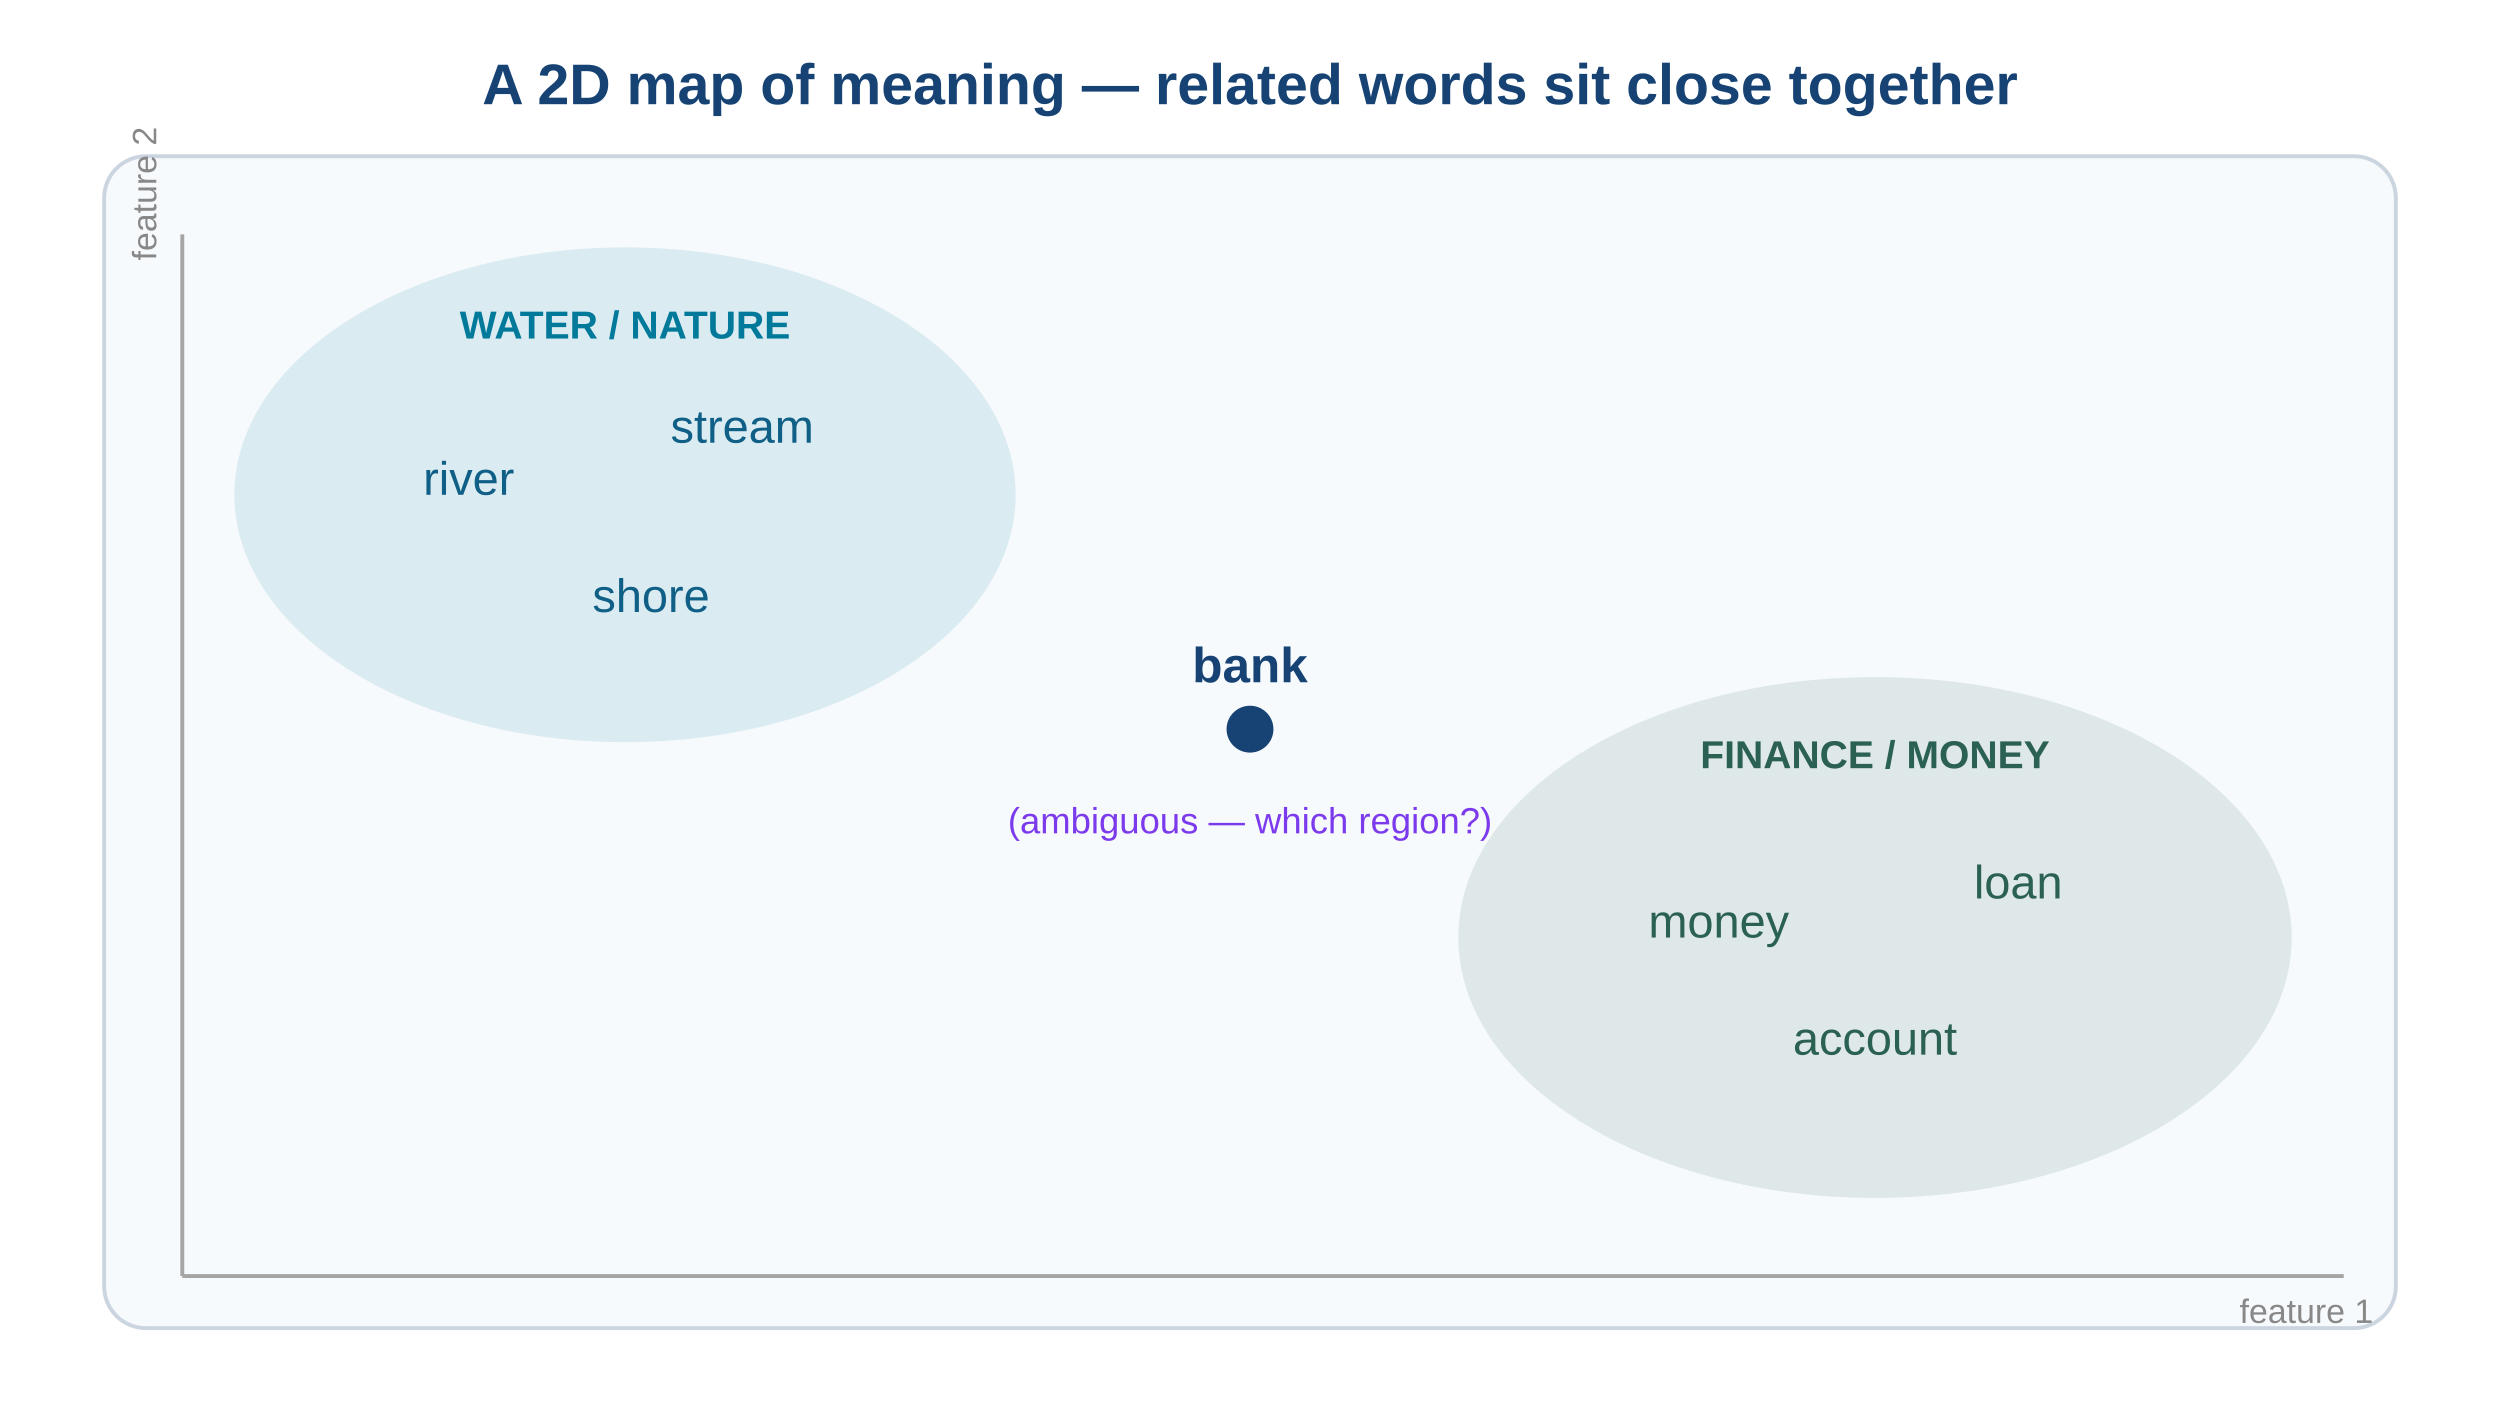
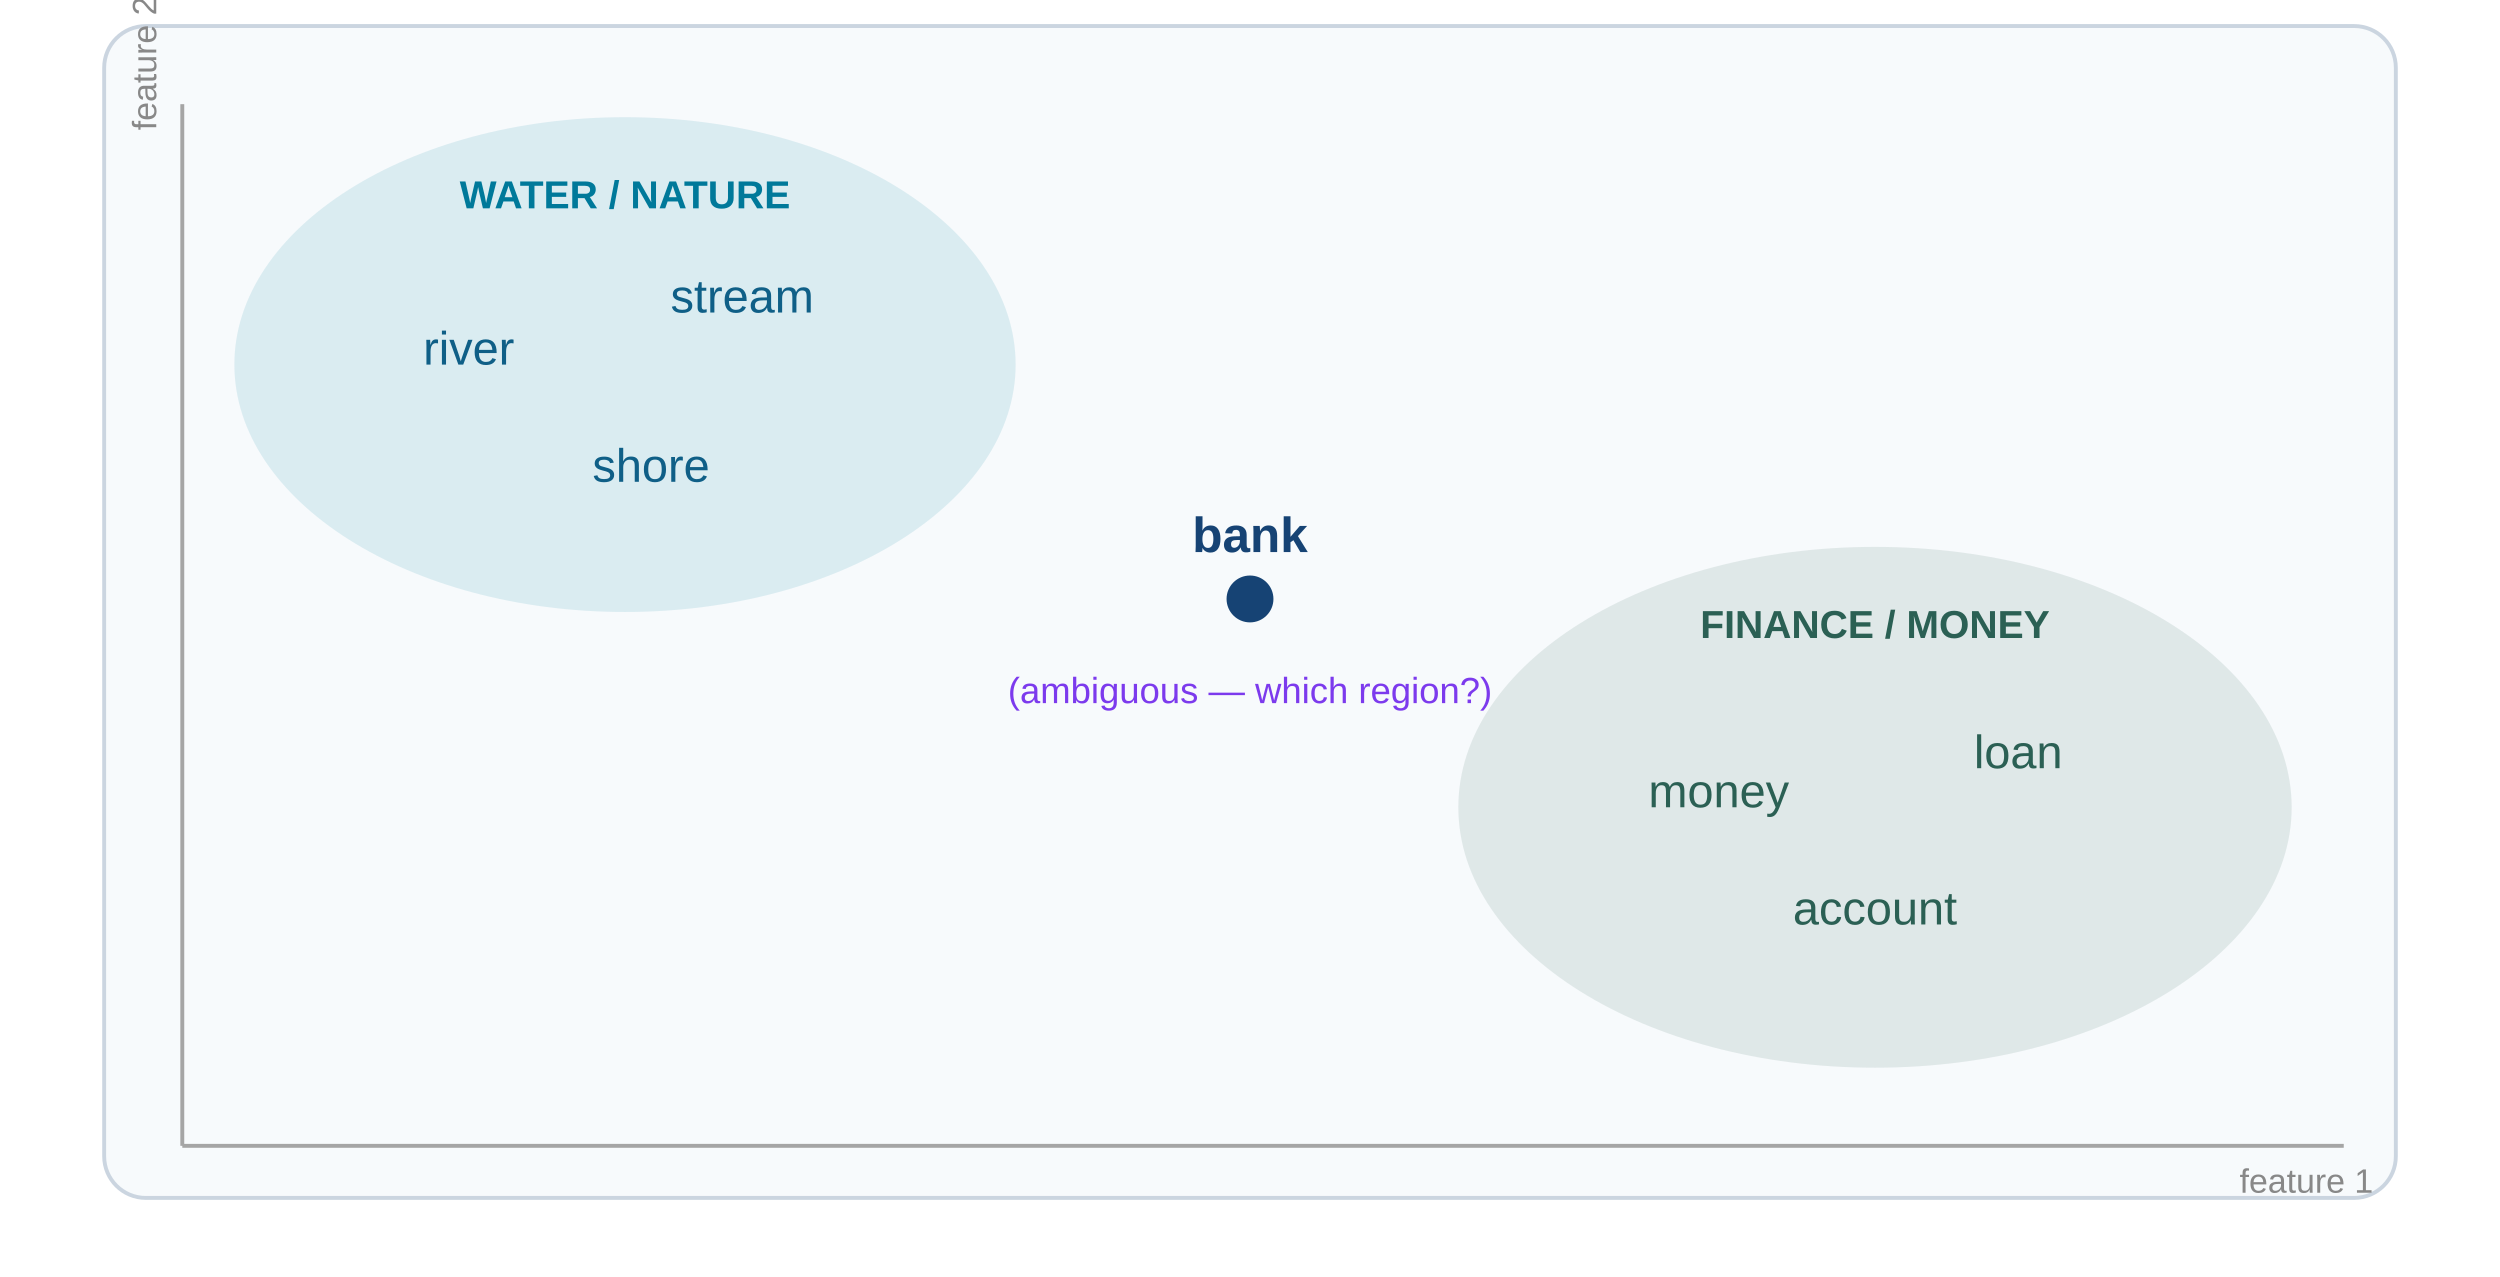
- <svg xmlns="http://www.w3.org/2000/svg" viewBox="0 0 960 540" font-family="Arial, Helvetica, sans-serif">
+ <svg xmlns="http://www.w3.org/2000/svg" viewBox="0 50 960 490" font-family="Arial, Helvetica, sans-serif">
  <rect x="40" y="60" width="880" height="450" rx="16" fill="#f7fafc" stroke="#cbd5e0" stroke-width="1.5" />
-   <text x="480" y="40" text-anchor="middle" font-size="22" font-weight="700" fill="#164374">A 2D map of meaning — related words sit close together</text>
  <line x1="70" y1="490" x2="70" y2="90" stroke="#A5A5A5" stroke-width="1.5" />
  <line x1="70" y1="490" x2="900" y2="490" stroke="#A5A5A5" stroke-width="1.5" />
  <text x="60" y="100" font-size="13" fill="#888" transform="rotate(-90 60 100)">feature 2</text>
  <text x="860" y="508" font-size="13" fill="#888">feature 1</text>
  <ellipse cx="240" cy="190" rx="150" ry="95" fill="#0083A1" opacity="0.12" />
  <text x="240" y="130" text-anchor="middle" font-size="15" fill="#00799A" font-weight="700">WATER / NATURE</text>
  <g font-size="18" fill="#0F5F87" text-anchor="middle">
    <text x="180" y="190">river</text>
    <text x="285" y="170">stream</text>
    <text x="250" y="235">shore</text>
  </g>
  <ellipse cx="720" cy="360" rx="160" ry="100" fill="#2B6054" opacity="0.12" />
  <text x="720" y="295" text-anchor="middle" font-size="15" fill="#2B6054" font-weight="700">FINANCE / MONEY</text>
  <g font-size="18" fill="#2B6054" text-anchor="middle">
    <text x="660" y="360">money</text>
    <text x="775" y="345">loan</text>
    <text x="720" y="405">account</text>
  </g>
  <circle cx="480" cy="280" r="9" fill="#164374" />
  <text x="480" y="262" text-anchor="middle" font-size="19" fill="#164374" font-weight="700">bank</text>
  <text x="480" y="320" text-anchor="middle" font-size="14" fill="#7c3aed">(ambiguous — which region?)</text>
</svg>
